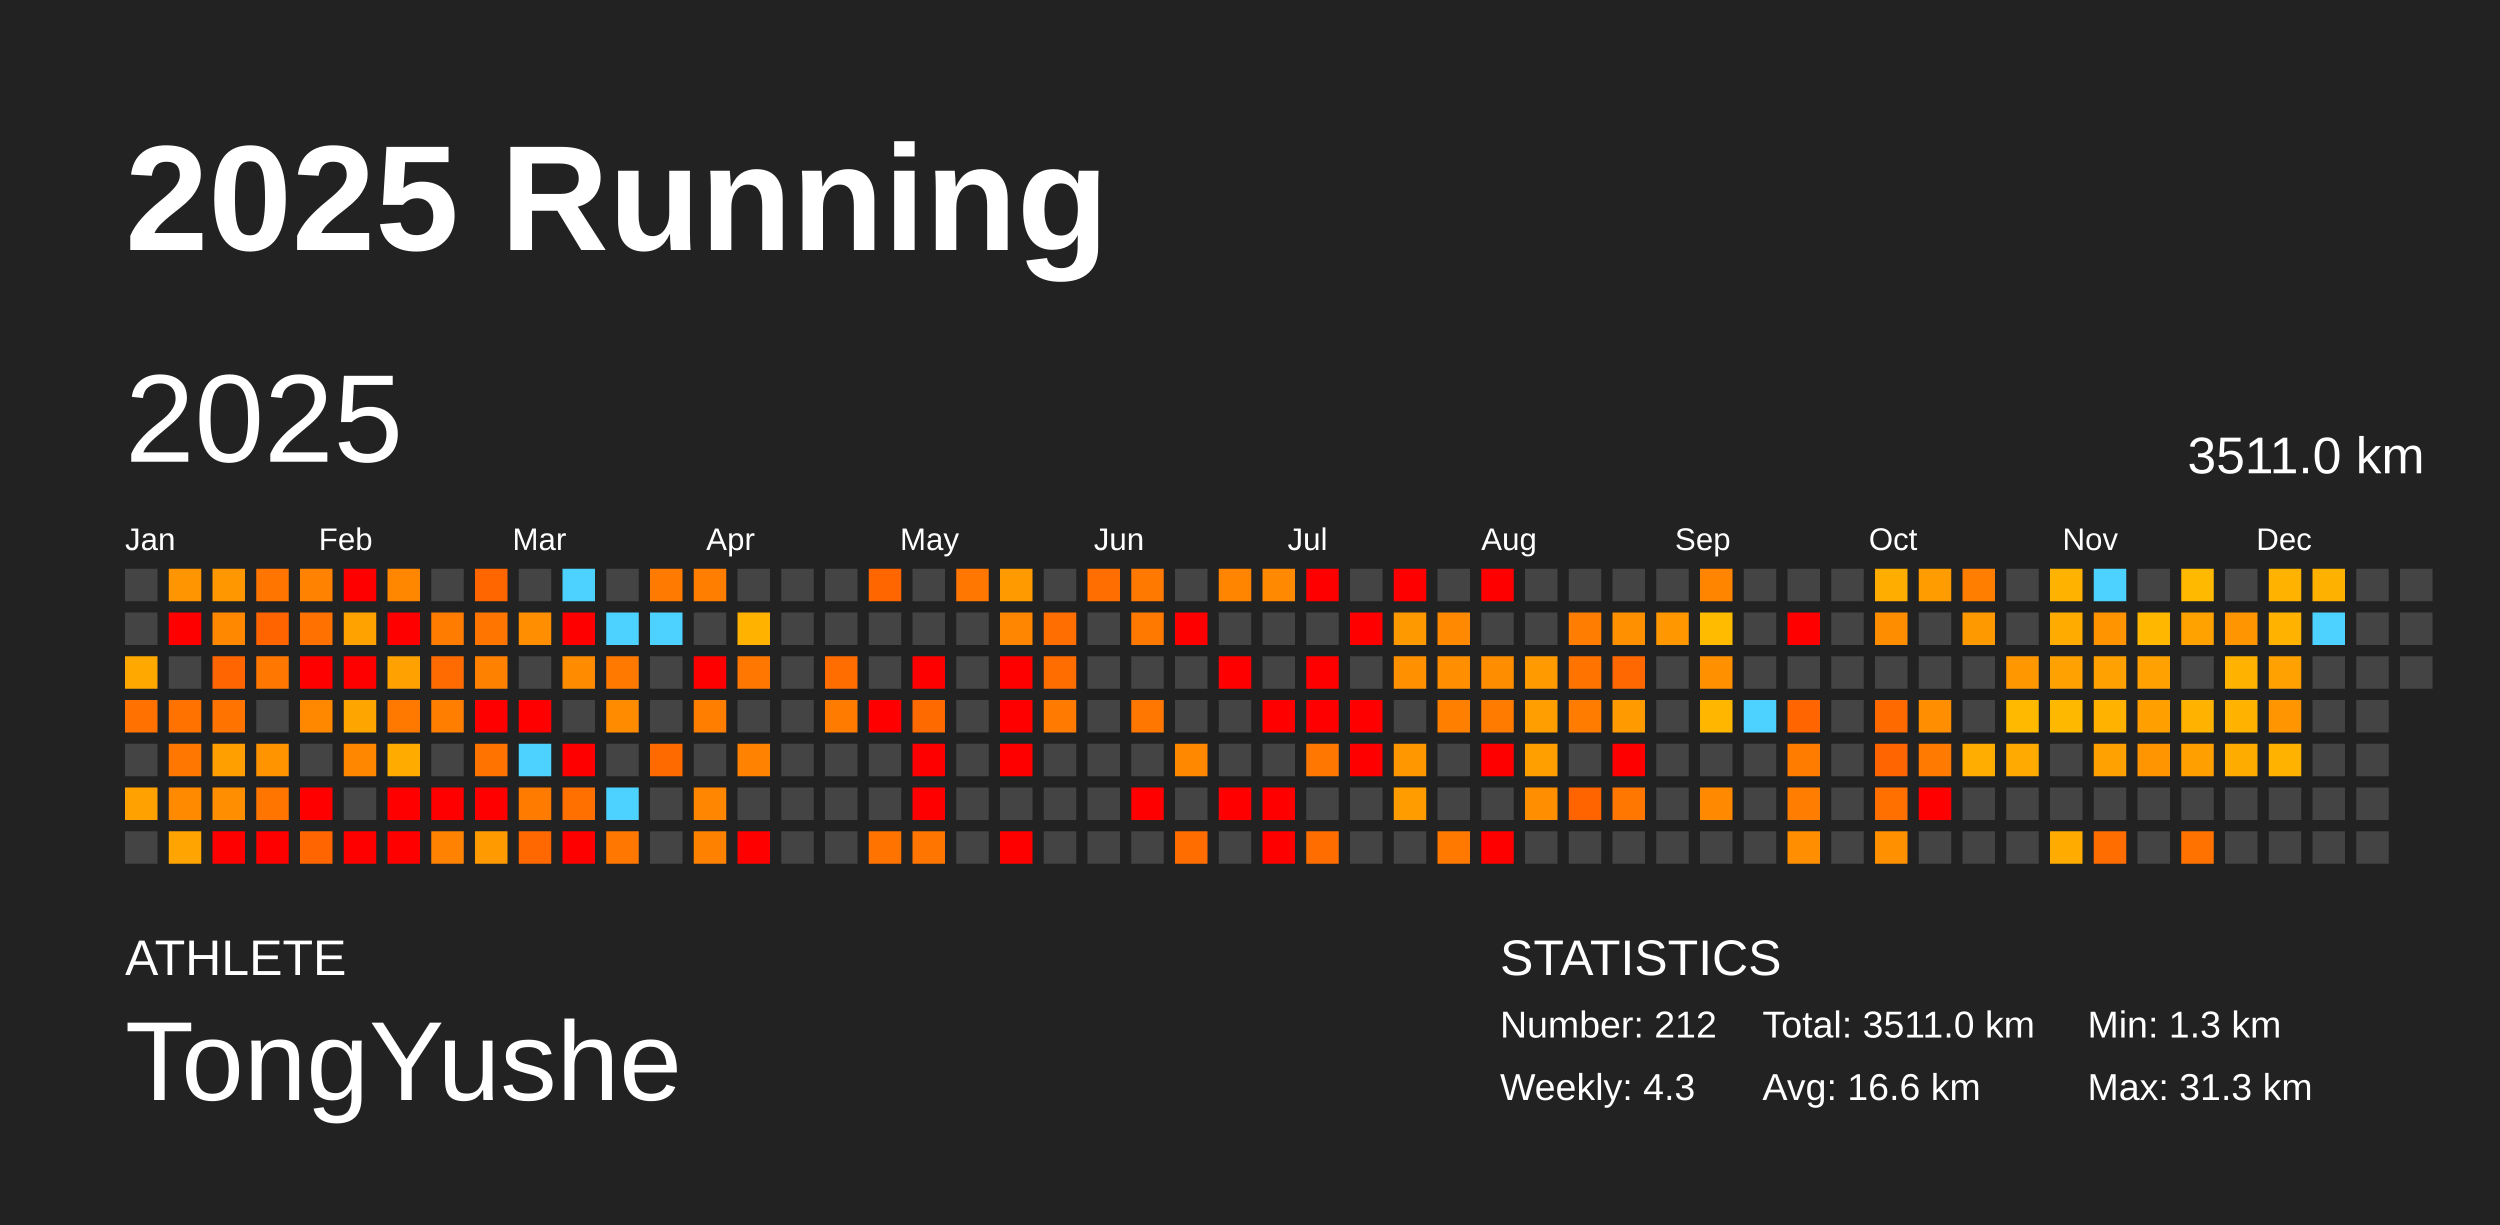
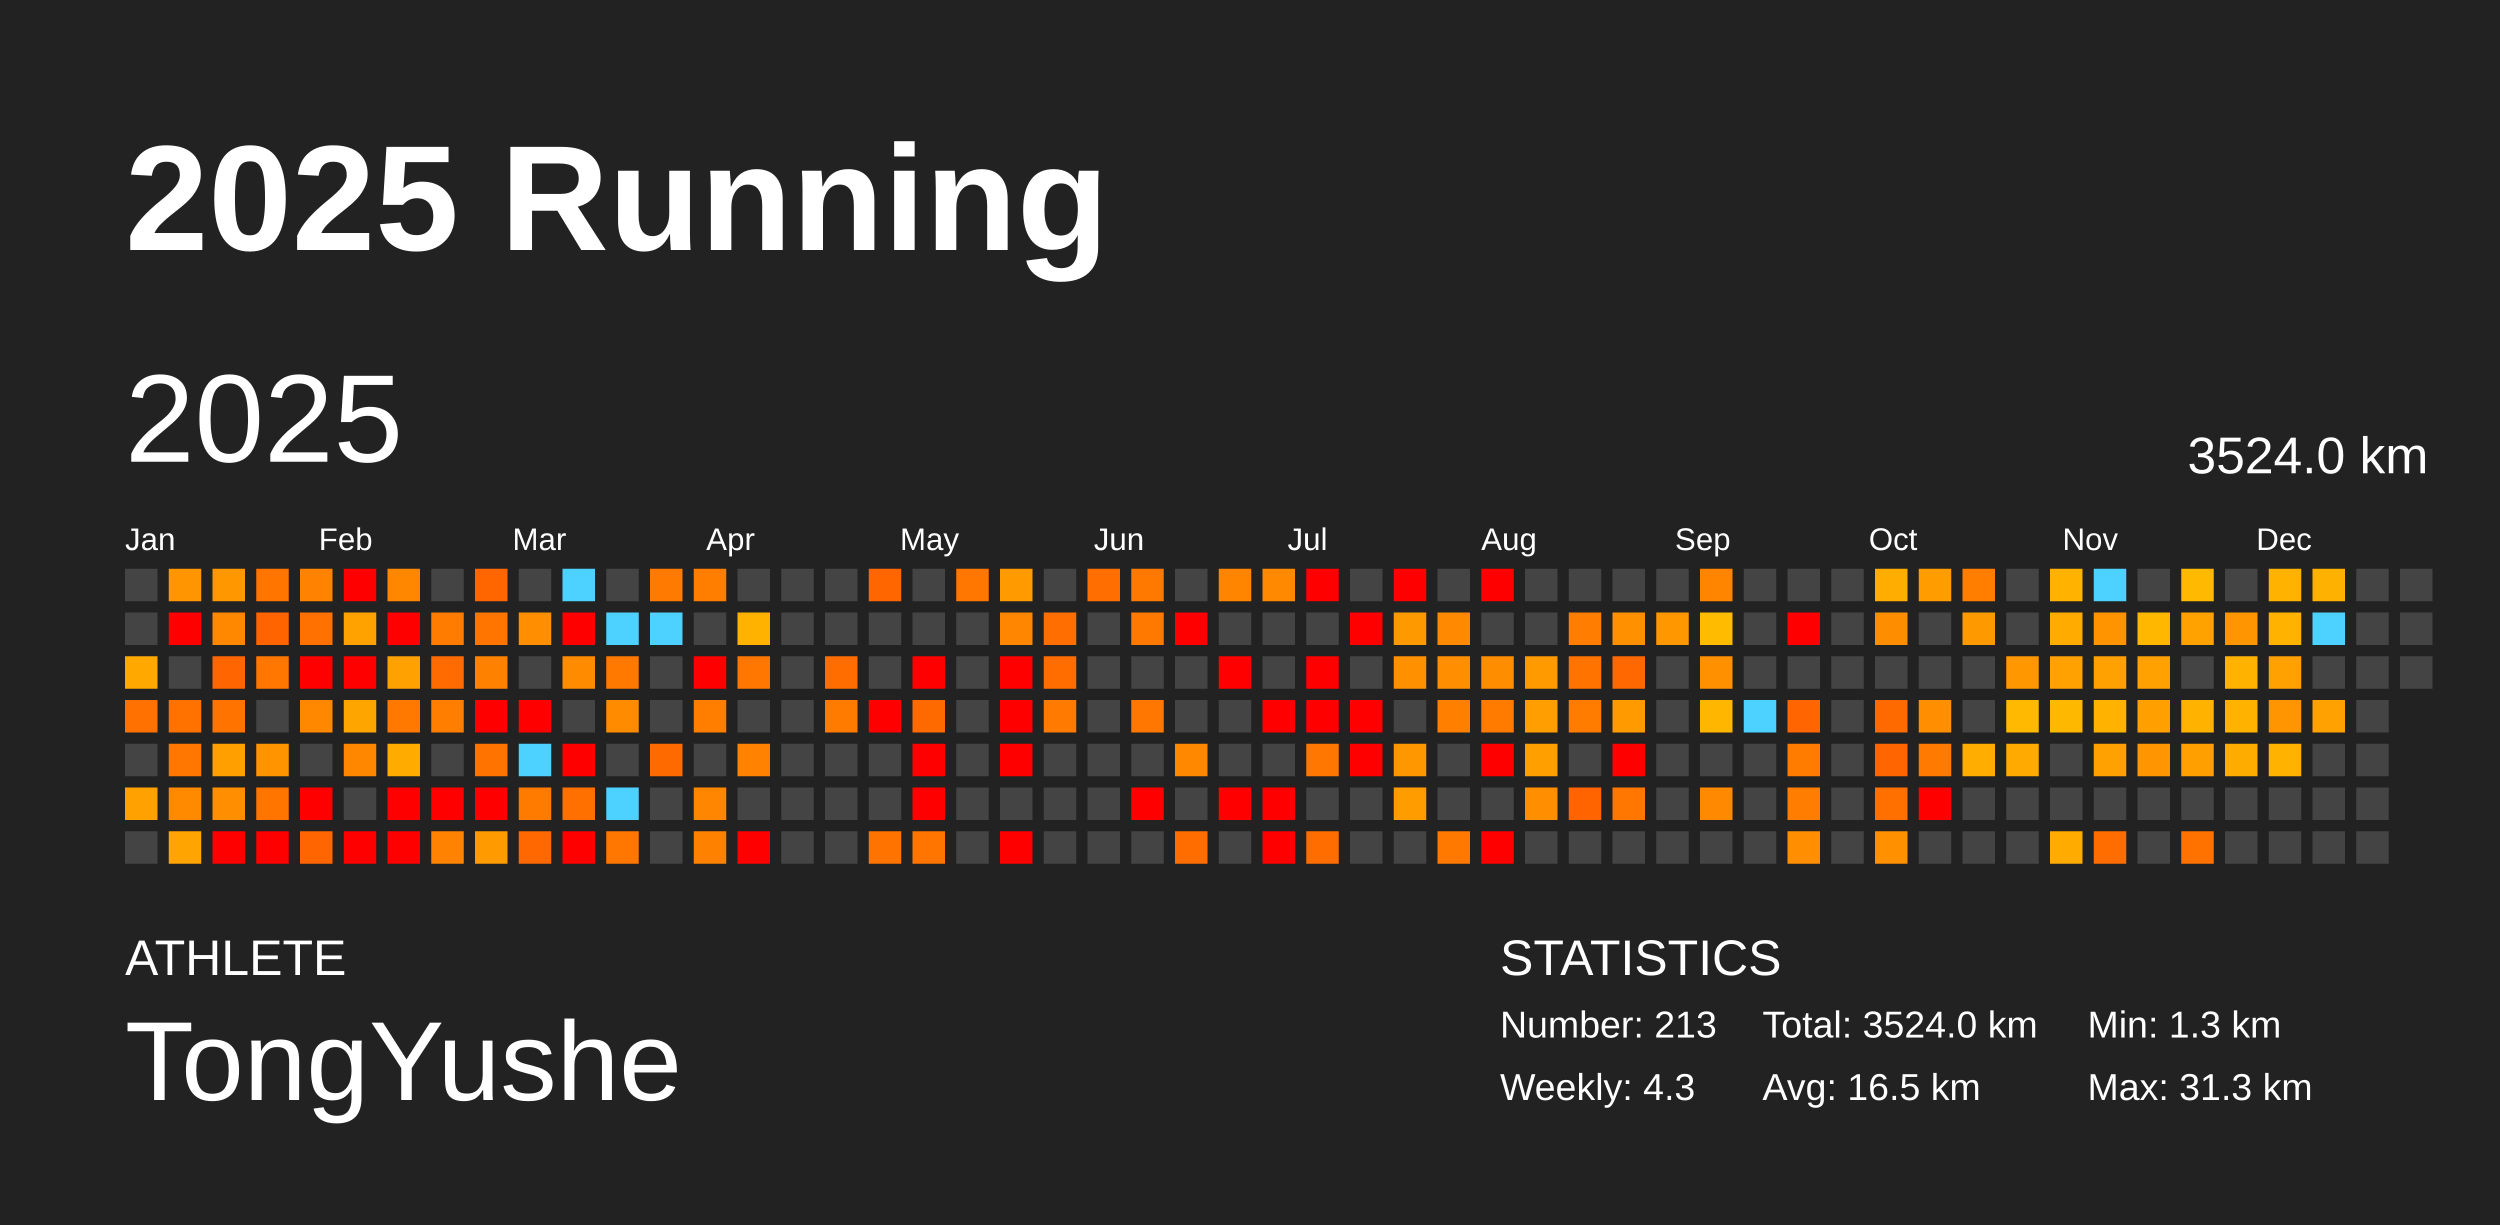
<svg xmlns="http://www.w3.org/2000/svg" baseProfile="full" height="98mm" version="1.1" viewBox="0,0,200,98" width="200mm">
  <defs />
  <rect fill="#222222" height="98" width="200" x="0" y="0" />
  <text fill="#FFFFFF" style="font-size:12px; font-family:Arial; font-weight:bold;" x="10" y="20">2025 Running</text>
  <text fill="#FFFFFF" style="font-size:4px; font-family:Arial" x="10" y="78">ATHLETE</text>
  <text fill="#FFFFFF" style="font-size:9px; font-family:Arial" x="10" y="88">TongYushe</text>
  <text fill="#FFFFFF" style="font-size:4px; font-family:Arial" x="120" y="78">STATISTICS</text>
-   <text fill="#FFFFFF" style="font-size:3px; font-family:Arial" x="120" y="83">Number: 212</text>
+   <text fill="#FFFFFF" style="font-size:3px; font-family:Arial" x="120" y="83">Number: 213</text>
  <text fill="#FFFFFF" style="font-size:3px; font-family:Arial" x="120" y="88">Weekly: 4.3</text>
-   <text fill="#FFFFFF" style="font-size:3px; font-family:Arial" x="141" y="83">Total: 3511.0 km</text>
-   <text fill="#FFFFFF" style="font-size:3px; font-family:Arial" x="141" y="88">Avg: 16.6 km</text>
+   <text fill="#FFFFFF" style="font-size:3px; font-family:Arial" x="141" y="83">Total: 3524.0 km</text>
+   <text fill="#FFFFFF" style="font-size:3px; font-family:Arial" x="141" y="88">Avg: 16.5 km</text>
  <text fill="#FFFFFF" style="font-size:3px; font-family:Arial" x="167" y="83">Min: 1.3 km</text>
  <text fill="#FFFFFF" style="font-size:3px; font-family:Arial" x="167" y="88">Max: 31.3 km</text>
  <text dominant-baseline="hanging" fill="#FFFFFF" style="font-size:10.0px; font-family:Arial;" x="10" y="30">2025</text>
-   <text dominant-baseline="hanging" fill="#FFFFFF" style="font-size:4.125px; font-family:Arial;" x="175" y="35">3511.0 km</text>
+   <text dominant-baseline="hanging" fill="#FFFFFF" style="font-size:4.125px; font-family:Arial;" x="175" y="35">3524.0 km</text>
  <text fill="#FFFFFF" style="font-size:2.5px; font-family:Arial" x="10.0" y="44">Jan</text>
  <text fill="#FFFFFF" style="font-size:2.5px; font-family:Arial" x="25.5" y="44">Feb</text>
  <text fill="#FFFFFF" style="font-size:2.5px; font-family:Arial" x="41.0" y="44">Mar</text>
  <text fill="#FFFFFF" style="font-size:2.5px; font-family:Arial" x="56.5" y="44">Apr</text>
  <text fill="#FFFFFF" style="font-size:2.5px; font-family:Arial" x="72.0" y="44">May</text>
  <text fill="#FFFFFF" style="font-size:2.5px; font-family:Arial" x="87.5" y="44">Jun</text>
  <text fill="#FFFFFF" style="font-size:2.5px; font-family:Arial" x="103.0" y="44">Jul</text>
  <text fill="#FFFFFF" style="font-size:2.5px; font-family:Arial" x="118.5" y="44">Aug</text>
  <text fill="#FFFFFF" style="font-size:2.5px; font-family:Arial" x="134.0" y="44">Sep</text>
  <text fill="#FFFFFF" style="font-size:2.5px; font-family:Arial" x="149.5" y="44">Oct</text>
  <text fill="#FFFFFF" style="font-size:2.5px; font-family:Arial" x="165.0" y="44">Nov</text>
  <text fill="#FFFFFF" style="font-size:2.5px; font-family:Arial" x="180.5" y="44">Dec</text>
  <rect fill="#444444" height="2.6" width="2.6" x="10.0" y="45.5" />
  <rect fill="#444444" height="2.6" width="2.6" x="10.0" y="49.0" />
  <rect fill="#ffa900" height="2.6" width="2.6" x="10.0" y="52.5" />
  <rect fill="#ff7100" height="2.6" width="2.6" x="10.0" y="56.0" />
  <rect fill="#444444" height="2.6" width="2.6" x="10.0" y="59.5" />
  <rect fill="#ffa100" height="2.6" width="2.6" x="10.0" y="63.0" />
  <rect fill="#444444" height="2.6" width="2.6" x="10.0" y="66.5" />
  <rect fill="#ff9500" height="2.6" width="2.6" x="13.5" y="45.5" />
  <rect fill="red" height="2.6" width="2.6" x="13.5" y="49.0" />
  <rect fill="#444444" height="2.6" width="2.6" x="13.5" y="52.5" />
  <rect fill="#ff7200" height="2.6" width="2.6" x="13.5" y="56.0" />
  <rect fill="#ff7600" height="2.6" width="2.6" x="13.5" y="59.5" />
  <rect fill="#ff8a00" height="2.6" width="2.6" x="13.5" y="63.0" />
  <rect fill="#ffa400" height="2.6" width="2.6" x="13.5" y="66.5" />
  <rect fill="#ff9700" height="2.6" width="2.6" x="17.0" y="45.5" />
  <rect fill="#ff8800" height="2.6" width="2.6" x="17.0" y="49.0" />
  <rect fill="#ff6500" height="2.6" width="2.6" x="17.0" y="52.5" />
  <rect fill="#ff7400" height="2.6" width="2.6" x="17.0" y="56.0" />
  <rect fill="#ffa000" height="2.6" width="2.6" x="17.0" y="59.5" />
  <rect fill="#ff8e00" height="2.6" width="2.6" x="17.0" y="63.0" />
  <rect fill="red" height="2.6" width="2.6" x="17.0" y="66.5" />
  <rect fill="#ff7500" height="2.6" width="2.6" x="20.5" y="45.5" />
  <rect fill="#ff6400" height="2.6" width="2.6" x="20.5" y="49.0" />
  <rect fill="#ff7600" height="2.6" width="2.6" x="20.5" y="52.5" />
  <rect fill="#444444" height="2.6" width="2.6" x="20.5" y="56.0" />
  <rect fill="#ff9300" height="2.6" width="2.6" x="20.5" y="59.5" />
  <rect fill="#ff7500" height="2.6" width="2.6" x="20.5" y="63.0" />
  <rect fill="red" height="2.6" width="2.6" x="20.5" y="66.5" />
  <rect fill="#ff8200" height="2.6" width="2.6" x="24.0" y="45.5" />
  <rect fill="#ff7100" height="2.6" width="2.6" x="24.0" y="49.0" />
  <rect fill="red" height="2.6" width="2.6" x="24.0" y="52.5" />
  <rect fill="#ff8800" height="2.6" width="2.6" x="24.0" y="56.0" />
  <rect fill="#444444" height="2.6" width="2.6" x="24.0" y="59.5" />
  <rect fill="red" height="2.6" width="2.6" x="24.0" y="63.0" />
  <rect fill="#ff6500" height="2.6" width="2.6" x="24.0" y="66.5" />
  <rect fill="red" height="2.6" width="2.6" x="27.5" y="45.5" />
  <rect fill="#ffa200" height="2.6" width="2.6" x="27.5" y="49.0" />
  <rect fill="red" height="2.6" width="2.6" x="27.5" y="52.5" />
  <rect fill="#ffa500" height="2.6" width="2.6" x="27.5" y="56.0" />
  <rect fill="#ff8700" height="2.6" width="2.6" x="27.5" y="59.5" />
  <rect fill="#444444" height="2.6" width="2.6" x="27.5" y="63.0" />
  <rect fill="red" height="2.6" width="2.6" x="27.5" y="66.5" />
  <rect fill="#ff8700" height="2.6" width="2.6" x="31.0" y="45.5" />
  <rect fill="red" height="2.6" width="2.6" x="31.0" y="49.0" />
  <rect fill="#ffa100" height="2.6" width="2.6" x="31.0" y="52.5" />
  <rect fill="#ff7900" height="2.6" width="2.6" x="31.0" y="56.0" />
  <rect fill="#ffab00" height="2.6" width="2.6" x="31.0" y="59.5" />
  <rect fill="red" height="2.6" width="2.6" x="31.0" y="63.0" />
  <rect fill="red" height="2.6" width="2.6" x="31.0" y="66.5" />
  <rect fill="#444444" height="2.6" width="2.6" x="34.5" y="45.5" />
  <rect fill="#ff7c00" height="2.6" width="2.6" x="34.5" y="49.0" />
  <rect fill="#ff6b00" height="2.6" width="2.6" x="34.5" y="52.5" />
  <rect fill="#ff7e00" height="2.6" width="2.6" x="34.5" y="56.0" />
  <rect fill="#444444" height="2.6" width="2.6" x="34.5" y="59.5" />
  <rect fill="red" height="2.6" width="2.6" x="34.5" y="63.0" />
  <rect fill="#ff8200" height="2.6" width="2.6" x="34.5" y="66.5" />
  <rect fill="#ff6600" height="2.6" width="2.6" x="38.0" y="45.5" />
  <rect fill="#ff7500" height="2.6" width="2.6" x="38.0" y="49.0" />
  <rect fill="#ff8100" height="2.6" width="2.6" x="38.0" y="52.5" />
  <rect fill="red" height="2.6" width="2.6" x="38.0" y="56.0" />
  <rect fill="#ff7300" height="2.6" width="2.6" x="38.0" y="59.5" />
  <rect fill="red" height="2.6" width="2.6" x="38.0" y="63.0" />
  <rect fill="#ff9b00" height="2.6" width="2.6" x="38.0" y="66.5" />
  <rect fill="#444444" height="2.6" width="2.6" x="41.5" y="45.5" />
  <rect fill="#ff8f00" height="2.6" width="2.6" x="41.5" y="49.0" />
  <rect fill="#444444" height="2.6" width="2.6" x="41.5" y="52.5" />
  <rect fill="red" height="2.6" width="2.6" x="41.5" y="56.0" />
  <rect fill="#4dd2ff" height="2.6" width="2.6" x="41.5" y="59.5" />
  <rect fill="#ff7b00" height="2.6" width="2.6" x="41.5" y="63.0" />
  <rect fill="#ff6800" height="2.6" width="2.6" x="41.5" y="66.5" />
  <rect fill="#4dd2ff" height="2.6" width="2.6" x="45.0" y="45.5" />
  <rect fill="red" height="2.6" width="2.6" x="45.0" y="49.0" />
  <rect fill="#ff8b00" height="2.6" width="2.6" x="45.0" y="52.5" />
  <rect fill="#444444" height="2.6" width="2.6" x="45.0" y="56.0" />
  <rect fill="red" height="2.6" width="2.6" x="45.0" y="59.5" />
  <rect fill="#ff7000" height="2.6" width="2.6" x="45.0" y="63.0" />
  <rect fill="red" height="2.6" width="2.6" x="45.0" y="66.5" />
  <rect fill="#444444" height="2.6" width="2.6" x="48.5" y="45.5" />
  <rect fill="#4dd2ff" height="2.6" width="2.6" x="48.5" y="49.0" />
  <rect fill="#ff7900" height="2.6" width="2.6" x="48.5" y="52.5" />
  <rect fill="#ff8b00" height="2.6" width="2.6" x="48.5" y="56.0" />
  <rect fill="#444444" height="2.6" width="2.6" x="48.5" y="59.5" />
  <rect fill="#4dd2ff" height="2.6" width="2.6" x="48.5" y="63.0" />
  <rect fill="#ff7600" height="2.6" width="2.6" x="48.5" y="66.5" />
  <rect fill="#ff7a00" height="2.6" width="2.6" x="52.0" y="45.5" />
  <rect fill="#4dd2ff" height="2.6" width="2.6" x="52.0" y="49.0" />
  <rect fill="#444444" height="2.6" width="2.6" x="52.0" y="52.5" />
  <rect fill="#444444" height="2.6" width="2.6" x="52.0" y="56.0" />
  <rect fill="#ff6a00" height="2.6" width="2.6" x="52.0" y="59.5" />
  <rect fill="#444444" height="2.6" width="2.6" x="52.0" y="63.0" />
  <rect fill="#444444" height="2.6" width="2.6" x="52.0" y="66.5" />
  <rect fill="#ff7e00" height="2.6" width="2.6" x="55.5" y="45.5" />
  <rect fill="#444444" height="2.6" width="2.6" x="55.5" y="49.0" />
  <rect fill="red" height="2.6" width="2.6" x="55.5" y="52.5" />
  <rect fill="#ff7e00" height="2.6" width="2.6" x="55.5" y="56.0" />
  <rect fill="#444444" height="2.6" width="2.6" x="55.5" y="59.5" />
  <rect fill="#ff8600" height="2.6" width="2.6" x="55.5" y="63.0" />
  <rect fill="#ff8100" height="2.6" width="2.6" x="55.5" y="66.5" />
  <rect fill="#444444" height="2.6" width="2.6" x="59.0" y="45.5" />
  <rect fill="#ffb200" height="2.6" width="2.6" x="59.0" y="49.0" />
  <rect fill="#ff7700" height="2.6" width="2.6" x="59.0" y="52.5" />
  <rect fill="#444444" height="2.6" width="2.6" x="59.0" y="56.0" />
  <rect fill="#ff8300" height="2.6" width="2.6" x="59.0" y="59.5" />
  <rect fill="#444444" height="2.6" width="2.6" x="59.0" y="63.0" />
  <rect fill="red" height="2.6" width="2.6" x="59.0" y="66.5" />
  <rect fill="#444444" height="2.6" width="2.6" x="62.5" y="45.5" />
  <rect fill="#444444" height="2.6" width="2.6" x="62.5" y="49.0" />
  <rect fill="#444444" height="2.6" width="2.6" x="62.5" y="52.5" />
  <rect fill="#444444" height="2.6" width="2.6" x="62.5" y="56.0" />
  <rect fill="#444444" height="2.6" width="2.6" x="62.5" y="59.5" />
  <rect fill="#444444" height="2.6" width="2.6" x="62.5" y="63.0" />
  <rect fill="#444444" height="2.6" width="2.6" x="62.5" y="66.5" />
  <rect fill="#444444" height="2.6" width="2.6" x="66.0" y="45.5" />
  <rect fill="#444444" height="2.6" width="2.6" x="66.0" y="49.0" />
  <rect fill="#ff6c00" height="2.6" width="2.6" x="66.0" y="52.5" />
  <rect fill="#ff7b00" height="2.6" width="2.6" x="66.0" y="56.0" />
  <rect fill="#444444" height="2.6" width="2.6" x="66.0" y="59.5" />
  <rect fill="#444444" height="2.6" width="2.6" x="66.0" y="63.0" />
  <rect fill="#444444" height="2.6" width="2.6" x="66.0" y="66.5" />
  <rect fill="#ff6600" height="2.6" width="2.6" x="69.5" y="45.5" />
  <rect fill="#444444" height="2.6" width="2.6" x="69.5" y="49.0" />
  <rect fill="#444444" height="2.6" width="2.6" x="69.5" y="52.5" />
  <rect fill="red" height="2.6" width="2.6" x="69.5" y="56.0" />
  <rect fill="#444444" height="2.6" width="2.6" x="69.5" y="59.5" />
  <rect fill="#444444" height="2.6" width="2.6" x="69.5" y="63.0" />
  <rect fill="#ff7300" height="2.6" width="2.6" x="69.5" y="66.5" />
  <rect fill="#444444" height="2.6" width="2.6" x="73.0" y="45.5" />
  <rect fill="#444444" height="2.6" width="2.6" x="73.0" y="49.0" />
  <rect fill="red" height="2.6" width="2.6" x="73.0" y="52.5" />
  <rect fill="#ff6a00" height="2.6" width="2.6" x="73.0" y="56.0" />
  <rect fill="red" height="2.6" width="2.6" x="73.0" y="59.5" />
  <rect fill="red" height="2.6" width="2.6" x="73.0" y="63.0" />
  <rect fill="#ff7500" height="2.6" width="2.6" x="73.0" y="66.5" />
  <rect fill="#ff7600" height="2.6" width="2.6" x="76.5" y="45.5" />
  <rect fill="#444444" height="2.6" width="2.6" x="76.5" y="49.0" />
  <rect fill="#444444" height="2.6" width="2.6" x="76.5" y="52.5" />
  <rect fill="#444444" height="2.6" width="2.6" x="76.5" y="56.0" />
  <rect fill="#444444" height="2.6" width="2.6" x="76.5" y="59.5" />
  <rect fill="#444444" height="2.6" width="2.6" x="76.5" y="63.0" />
  <rect fill="#444444" height="2.6" width="2.6" x="76.5" y="66.5" />
  <rect fill="#ff9b00" height="2.6" width="2.6" x="80.0" y="45.5" />
  <rect fill="#ff8600" height="2.6" width="2.6" x="80.0" y="49.0" />
  <rect fill="red" height="2.6" width="2.6" x="80.0" y="52.5" />
  <rect fill="red" height="2.6" width="2.6" x="80.0" y="56.0" />
  <rect fill="red" height="2.6" width="2.6" x="80.0" y="59.5" />
  <rect fill="#444444" height="2.6" width="2.6" x="80.0" y="63.0" />
  <rect fill="red" height="2.6" width="2.6" x="80.0" y="66.5" />
  <rect fill="#444444" height="2.6" width="2.6" x="83.5" y="45.5" />
  <rect fill="#ff6e00" height="2.6" width="2.6" x="83.5" y="49.0" />
  <rect fill="#ff6c00" height="2.6" width="2.6" x="83.5" y="52.5" />
  <rect fill="#ff7a00" height="2.6" width="2.6" x="83.5" y="56.0" />
  <rect fill="#444444" height="2.6" width="2.6" x="83.5" y="59.5" />
  <rect fill="#444444" height="2.6" width="2.6" x="83.5" y="63.0" />
  <rect fill="#444444" height="2.6" width="2.6" x="83.5" y="66.5" />
  <rect fill="#ff6e00" height="2.6" width="2.6" x="87.0" y="45.5" />
  <rect fill="#444444" height="2.6" width="2.6" x="87.0" y="49.0" />
  <rect fill="#444444" height="2.6" width="2.6" x="87.0" y="52.5" />
  <rect fill="#444444" height="2.6" width="2.6" x="87.0" y="56.0" />
  <rect fill="#444444" height="2.6" width="2.6" x="87.0" y="59.5" />
  <rect fill="#444444" height="2.6" width="2.6" x="87.0" y="63.0" />
  <rect fill="#444444" height="2.6" width="2.6" x="87.0" y="66.5" />
  <rect fill="#ff7800" height="2.6" width="2.6" x="90.5" y="45.5" />
  <rect fill="#ff7900" height="2.6" width="2.6" x="90.5" y="49.0" />
  <rect fill="#444444" height="2.6" width="2.6" x="90.5" y="52.5" />
  <rect fill="#ff7700" height="2.6" width="2.6" x="90.5" y="56.0" />
  <rect fill="#444444" height="2.6" width="2.6" x="90.5" y="59.5" />
  <rect fill="red" height="2.6" width="2.6" x="90.5" y="63.0" />
  <rect fill="#444444" height="2.6" width="2.6" x="90.5" y="66.5" />
  <rect fill="#444444" height="2.6" width="2.6" x="94.0" y="45.5" />
  <rect fill="red" height="2.6" width="2.6" x="94.0" y="49.0" />
  <rect fill="#444444" height="2.6" width="2.6" x="94.0" y="52.5" />
  <rect fill="#444444" height="2.6" width="2.6" x="94.0" y="56.0" />
  <rect fill="#ff8800" height="2.6" width="2.6" x="94.0" y="59.5" />
  <rect fill="#444444" height="2.6" width="2.6" x="94.0" y="63.0" />
  <rect fill="#ff6d00" height="2.6" width="2.6" x="94.0" y="66.5" />
  <rect fill="#ff8500" height="2.6" width="2.6" x="97.5" y="45.5" />
  <rect fill="#444444" height="2.6" width="2.6" x="97.5" y="49.0" />
  <rect fill="red" height="2.6" width="2.6" x="97.5" y="52.5" />
  <rect fill="#444444" height="2.6" width="2.6" x="97.5" y="56.0" />
  <rect fill="#444444" height="2.6" width="2.6" x="97.5" y="59.5" />
  <rect fill="red" height="2.6" width="2.6" x="97.5" y="63.0" />
  <rect fill="#444444" height="2.6" width="2.6" x="97.5" y="66.5" />
  <rect fill="#ff8900" height="2.6" width="2.6" x="101.0" y="45.5" />
  <rect fill="#444444" height="2.6" width="2.6" x="101.0" y="49.0" />
  <rect fill="#444444" height="2.6" width="2.6" x="101.0" y="52.5" />
  <rect fill="red" height="2.6" width="2.6" x="101.0" y="56.0" />
  <rect fill="#444444" height="2.6" width="2.6" x="101.0" y="59.5" />
  <rect fill="red" height="2.6" width="2.6" x="101.0" y="63.0" />
  <rect fill="red" height="2.6" width="2.6" x="101.0" y="66.5" />
  <rect fill="red" height="2.6" width="2.6" x="104.5" y="45.5" />
  <rect fill="#444444" height="2.6" width="2.6" x="104.5" y="49.0" />
  <rect fill="red" height="2.6" width="2.6" x="104.5" y="52.5" />
  <rect fill="red" height="2.6" width="2.6" x="104.5" y="56.0" />
  <rect fill="#ff7600" height="2.6" width="2.6" x="104.5" y="59.5" />
  <rect fill="#444444" height="2.6" width="2.6" x="104.5" y="63.0" />
  <rect fill="#ff6d00" height="2.6" width="2.6" x="104.5" y="66.5" />
  <rect fill="#444444" height="2.6" width="2.6" x="108.0" y="45.5" />
  <rect fill="red" height="2.6" width="2.6" x="108.0" y="49.0" />
  <rect fill="#444444" height="2.6" width="2.6" x="108.0" y="52.5" />
  <rect fill="red" height="2.6" width="2.6" x="108.0" y="56.0" />
  <rect fill="red" height="2.6" width="2.6" x="108.0" y="59.5" />
  <rect fill="#444444" height="2.6" width="2.6" x="108.0" y="63.0" />
  <rect fill="#444444" height="2.6" width="2.6" x="108.0" y="66.5" />
  <rect fill="red" height="2.6" width="2.6" x="111.5" y="45.5" />
  <rect fill="#ff9900" height="2.6" width="2.6" x="111.5" y="49.0" />
  <rect fill="#ff9000" height="2.6" width="2.6" x="111.5" y="52.5" />
  <rect fill="#444444" height="2.6" width="2.6" x="111.5" y="56.0" />
  <rect fill="#ff9800" height="2.6" width="2.6" x="111.5" y="59.5" />
  <rect fill="#ff9d00" height="2.6" width="2.6" x="111.5" y="63.0" />
  <rect fill="#444444" height="2.6" width="2.6" x="111.5" y="66.5" />
  <rect fill="#444444" height="2.6" width="2.6" x="115.0" y="45.5" />
  <rect fill="#ff8900" height="2.6" width="2.6" x="115.0" y="49.0" />
  <rect fill="#ff8f00" height="2.6" width="2.6" x="115.0" y="52.5" />
  <rect fill="#ff7f00" height="2.6" width="2.6" x="115.0" y="56.0" />
  <rect fill="#444444" height="2.6" width="2.6" x="115.0" y="59.5" />
  <rect fill="#444444" height="2.6" width="2.6" x="115.0" y="63.0" />
  <rect fill="#ff7800" height="2.6" width="2.6" x="115.0" y="66.5" />
  <rect fill="red" height="2.6" width="2.6" x="118.5" y="45.5" />
  <rect fill="#444444" height="2.6" width="2.6" x="118.5" y="49.0" />
  <rect fill="#ff8d00" height="2.6" width="2.6" x="118.5" y="52.5" />
  <rect fill="#ff7b00" height="2.6" width="2.6" x="118.5" y="56.0" />
  <rect fill="red" height="2.6" width="2.6" x="118.5" y="59.5" />
  <rect fill="#444444" height="2.6" width="2.6" x="118.5" y="63.0" />
  <rect fill="red" height="2.6" width="2.6" x="118.5" y="66.5" />
  <rect fill="#444444" height="2.6" width="2.6" x="122.0" y="45.5" />
  <rect fill="#444444" height="2.6" width="2.6" x="122.0" y="49.0" />
  <rect fill="#ff9a00" height="2.6" width="2.6" x="122.0" y="52.5" />
  <rect fill="#ff9e00" height="2.6" width="2.6" x="122.0" y="56.0" />
  <rect fill="#ffa000" height="2.6" width="2.6" x="122.0" y="59.5" />
  <rect fill="#ff8e00" height="2.6" width="2.6" x="122.0" y="63.0" />
  <rect fill="#444444" height="2.6" width="2.6" x="122.0" y="66.5" />
  <rect fill="#444444" height="2.6" width="2.6" x="125.5" y="45.5" />
  <rect fill="#ff7d00" height="2.6" width="2.6" x="125.5" y="49.0" />
  <rect fill="#ff7300" height="2.6" width="2.6" x="125.5" y="52.5" />
  <rect fill="#ff7c00" height="2.6" width="2.6" x="125.5" y="56.0" />
  <rect fill="#444444" height="2.6" width="2.6" x="125.5" y="59.5" />
  <rect fill="#ff6400" height="2.6" width="2.6" x="125.5" y="63.0" />
  <rect fill="#444444" height="2.6" width="2.6" x="125.5" y="66.5" />
  <rect fill="#444444" height="2.6" width="2.6" x="129.0" y="45.5" />
  <rect fill="#ff9100" height="2.6" width="2.6" x="129.0" y="49.0" />
  <rect fill="#ff6800" height="2.6" width="2.6" x="129.0" y="52.5" />
  <rect fill="#ff9b00" height="2.6" width="2.6" x="129.0" y="56.0" />
  <rect fill="red" height="2.6" width="2.6" x="129.0" y="59.5" />
  <rect fill="#ff7700" height="2.6" width="2.6" x="129.0" y="63.0" />
  <rect fill="#444444" height="2.6" width="2.6" x="129.0" y="66.5" />
  <rect fill="#444444" height="2.6" width="2.6" x="132.5" y="45.5" />
  <rect fill="#ff9700" height="2.6" width="2.6" x="132.5" y="49.0" />
  <rect fill="#444444" height="2.6" width="2.6" x="132.5" y="52.5" />
  <rect fill="#444444" height="2.6" width="2.6" x="132.5" y="56.0" />
  <rect fill="#444444" height="2.6" width="2.6" x="132.5" y="59.5" />
  <rect fill="#444444" height="2.6" width="2.6" x="132.5" y="63.0" />
  <rect fill="#444444" height="2.6" width="2.6" x="132.5" y="66.5" />
  <rect fill="#ff8500" height="2.6" width="2.6" x="136.0" y="45.5" />
  <rect fill="#ffbb00" height="2.6" width="2.6" x="136.0" y="49.0" />
  <rect fill="#ff9000" height="2.6" width="2.6" x="136.0" y="52.5" />
  <rect fill="#ffb600" height="2.6" width="2.6" x="136.0" y="56.0" />
  <rect fill="#444444" height="2.6" width="2.6" x="136.0" y="59.5" />
  <rect fill="#ff8900" height="2.6" width="2.6" x="136.0" y="63.0" />
  <rect fill="#444444" height="2.6" width="2.6" x="136.0" y="66.5" />
  <rect fill="#444444" height="2.6" width="2.6" x="139.5" y="45.5" />
  <rect fill="#444444" height="2.6" width="2.6" x="139.5" y="49.0" />
  <rect fill="#444444" height="2.6" width="2.6" x="139.5" y="52.5" />
  <rect fill="#4dd2ff" height="2.6" width="2.6" x="139.5" y="56.0" />
  <rect fill="#444444" height="2.6" width="2.6" x="139.5" y="59.5" />
  <rect fill="#444444" height="2.6" width="2.6" x="139.5" y="63.0" />
  <rect fill="#444444" height="2.6" width="2.6" x="139.5" y="66.5" />
  <rect fill="#444444" height="2.6" width="2.6" x="143.0" y="45.5" />
  <rect fill="red" height="2.6" width="2.6" x="143.0" y="49.0" />
  <rect fill="#444444" height="2.6" width="2.6" x="143.0" y="52.5" />
  <rect fill="#ff6500" height="2.6" width="2.6" x="143.0" y="56.0" />
  <rect fill="#ff7c00" height="2.6" width="2.6" x="143.0" y="59.5" />
  <rect fill="#ff7d00" height="2.6" width="2.6" x="143.0" y="63.0" />
  <rect fill="#ff8f00" height="2.6" width="2.6" x="143.0" y="66.5" />
  <rect fill="#444444" height="2.6" width="2.6" x="146.5" y="45.5" />
  <rect fill="#444444" height="2.6" width="2.6" x="146.5" y="49.0" />
  <rect fill="#444444" height="2.6" width="2.6" x="146.5" y="52.5" />
  <rect fill="#444444" height="2.6" width="2.6" x="146.5" y="56.0" />
  <rect fill="#444444" height="2.6" width="2.6" x="146.5" y="59.5" />
  <rect fill="#444444" height="2.6" width="2.6" x="146.5" y="63.0" />
  <rect fill="#444444" height="2.6" width="2.6" x="146.5" y="66.5" />
  <rect fill="#ffae00" height="2.6" width="2.6" x="150.0" y="45.5" />
  <rect fill="#ff8d00" height="2.6" width="2.6" x="150.0" y="49.0" />
  <rect fill="#444444" height="2.6" width="2.6" x="150.0" y="52.5" />
  <rect fill="#ff6a00" height="2.6" width="2.6" x="150.0" y="56.0" />
  <rect fill="#ff6500" height="2.6" width="2.6" x="150.0" y="59.5" />
  <rect fill="#ff7000" height="2.6" width="2.6" x="150.0" y="63.0" />
  <rect fill="#ff9000" height="2.6" width="2.6" x="150.0" y="66.5" />
  <rect fill="#ff9c00" height="2.6" width="2.6" x="153.5" y="45.5" />
  <rect fill="#444444" height="2.6" width="2.6" x="153.5" y="49.0" />
  <rect fill="#444444" height="2.6" width="2.6" x="153.5" y="52.5" />
  <rect fill="#ff8f00" height="2.6" width="2.6" x="153.5" y="56.0" />
  <rect fill="#ff7a00" height="2.6" width="2.6" x="153.5" y="59.5" />
  <rect fill="red" height="2.6" width="2.6" x="153.5" y="63.0" />
  <rect fill="#444444" height="2.6" width="2.6" x="153.5" y="66.5" />
  <rect fill="#ff7e00" height="2.6" width="2.6" x="157.0" y="45.5" />
  <rect fill="#ff9900" height="2.6" width="2.6" x="157.0" y="49.0" />
  <rect fill="#444444" height="2.6" width="2.6" x="157.0" y="52.5" />
  <rect fill="#444444" height="2.6" width="2.6" x="157.0" y="56.0" />
  <rect fill="#ffad00" height="2.6" width="2.6" x="157.0" y="59.5" />
  <rect fill="#444444" height="2.6" width="2.6" x="157.0" y="63.0" />
  <rect fill="#444444" height="2.6" width="2.6" x="157.0" y="66.5" />
  <rect fill="#444444" height="2.6" width="2.6" x="160.5" y="45.5" />
  <rect fill="#444444" height="2.6" width="2.6" x="160.5" y="49.0" />
  <rect fill="#ff9700" height="2.6" width="2.6" x="160.5" y="52.5" />
  <rect fill="#ffba00" height="2.6" width="2.6" x="160.5" y="56.0" />
  <rect fill="#ffaa00" height="2.6" width="2.6" x="160.5" y="59.5" />
  <rect fill="#444444" height="2.6" width="2.6" x="160.5" y="63.0" />
  <rect fill="#444444" height="2.6" width="2.6" x="160.5" y="66.5" />
  <rect fill="#ffb200" height="2.6" width="2.6" x="164.0" y="45.5" />
  <rect fill="#ffab00" height="2.6" width="2.6" x="164.0" y="49.0" />
  <rect fill="#ffa100" height="2.6" width="2.6" x="164.0" y="52.5" />
  <rect fill="#ffb800" height="2.6" width="2.6" x="164.0" y="56.0" />
  <rect fill="#444444" height="2.6" width="2.6" x="164.0" y="59.5" />
  <rect fill="#444444" height="2.6" width="2.6" x="164.0" y="63.0" />
  <rect fill="#ffab00" height="2.6" width="2.6" x="164.0" y="66.5" />
  <rect fill="#4dd2ff" height="2.6" width="2.6" x="167.5" y="45.5" />
  <rect fill="#ff9400" height="2.6" width="2.6" x="167.5" y="49.0" />
  <rect fill="#ffa100" height="2.6" width="2.6" x="167.5" y="52.5" />
  <rect fill="#ffb300" height="2.6" width="2.6" x="167.5" y="56.0" />
  <rect fill="#ffa100" height="2.6" width="2.6" x="167.5" y="59.5" />
  <rect fill="#444444" height="2.6" width="2.6" x="167.5" y="63.0" />
  <rect fill="#ff6c00" height="2.6" width="2.6" x="167.5" y="66.5" />
  <rect fill="#444444" height="2.6" width="2.6" x="171.0" y="45.5" />
  <rect fill="#ffb700" height="2.6" width="2.6" x="171.0" y="49.0" />
  <rect fill="#ffa100" height="2.6" width="2.6" x="171.0" y="52.5" />
  <rect fill="#ffa000" height="2.6" width="2.6" x="171.0" y="56.0" />
  <rect fill="#ff9500" height="2.6" width="2.6" x="171.0" y="59.5" />
  <rect fill="#444444" height="2.6" width="2.6" x="171.0" y="63.0" />
  <rect fill="#444444" height="2.6" width="2.6" x="171.0" y="66.5" />
  <rect fill="#ffba00" height="2.6" width="2.6" x="174.5" y="45.5" />
  <rect fill="#ffa200" height="2.6" width="2.6" x="174.5" y="49.0" />
  <rect fill="#444444" height="2.6" width="2.6" x="174.5" y="52.5" />
  <rect fill="#ffb300" height="2.6" width="2.6" x="174.5" y="56.0" />
  <rect fill="#ffa000" height="2.6" width="2.6" x="174.5" y="59.5" />
  <rect fill="#444444" height="2.6" width="2.6" x="174.5" y="63.0" />
  <rect fill="#ff7200" height="2.6" width="2.6" x="174.5" y="66.5" />
  <rect fill="#444444" height="2.6" width="2.6" x="178.0" y="45.5" />
  <rect fill="#ff9500" height="2.6" width="2.6" x="178.0" y="49.0" />
  <rect fill="#ffb300" height="2.6" width="2.6" x="178.0" y="52.5" />
  <rect fill="#ffb300" height="2.6" width="2.6" x="178.0" y="56.0" />
  <rect fill="#ffac00" height="2.6" width="2.6" x="178.0" y="59.5" />
  <rect fill="#444444" height="2.6" width="2.6" x="178.0" y="63.0" />
  <rect fill="#444444" height="2.6" width="2.6" x="178.0" y="66.5" />
  <rect fill="#ffb200" height="2.6" width="2.6" x="181.5" y="45.5" />
  <rect fill="#ffb300" height="2.6" width="2.6" x="181.5" y="49.0" />
  <rect fill="#ffa100" height="2.6" width="2.6" x="181.5" y="52.5" />
  <rect fill="#ff9500" height="2.6" width="2.6" x="181.5" y="56.0" />
  <rect fill="#ffb200" height="2.6" width="2.6" x="181.5" y="59.5" />
  <rect fill="#444444" height="2.6" width="2.6" x="181.5" y="63.0" />
  <rect fill="#444444" height="2.6" width="2.6" x="181.5" y="66.5" />
  <rect fill="#ffb100" height="2.6" width="2.6" x="185.0" y="45.5" />
  <rect fill="#4dd2ff" height="2.6" width="2.6" x="185.0" y="49.0" />
  <rect fill="#444444" height="2.6" width="2.6" x="185.0" y="52.5" />
-   <rect fill="#444444" height="2.6" width="2.6" x="185.0" y="56.0" />
+   <rect fill="#ffa100" height="2.6" width="2.6" x="185.0" y="56.0" />
  <rect fill="#444444" height="2.6" width="2.6" x="185.0" y="59.5" />
  <rect fill="#444444" height="2.6" width="2.6" x="185.0" y="63.0" />
  <rect fill="#444444" height="2.6" width="2.6" x="185.0" y="66.5" />
  <rect fill="#444444" height="2.6" width="2.6" x="188.5" y="45.5" />
  <rect fill="#444444" height="2.6" width="2.6" x="188.5" y="49.0" />
  <rect fill="#444444" height="2.6" width="2.6" x="188.5" y="52.5" />
  <rect fill="#444444" height="2.6" width="2.6" x="188.5" y="56.0" />
  <rect fill="#444444" height="2.6" width="2.6" x="188.5" y="59.5" />
  <rect fill="#444444" height="2.6" width="2.6" x="188.5" y="63.0" />
  <rect fill="#444444" height="2.6" width="2.6" x="188.5" y="66.5" />
  <rect fill="#444444" height="2.6" width="2.6" x="192.0" y="45.5" />
  <rect fill="#444444" height="2.6" width="2.6" x="192.0" y="49.0" />
  <rect fill="#444444" height="2.6" width="2.6" x="192.0" y="52.5" />
</svg>
